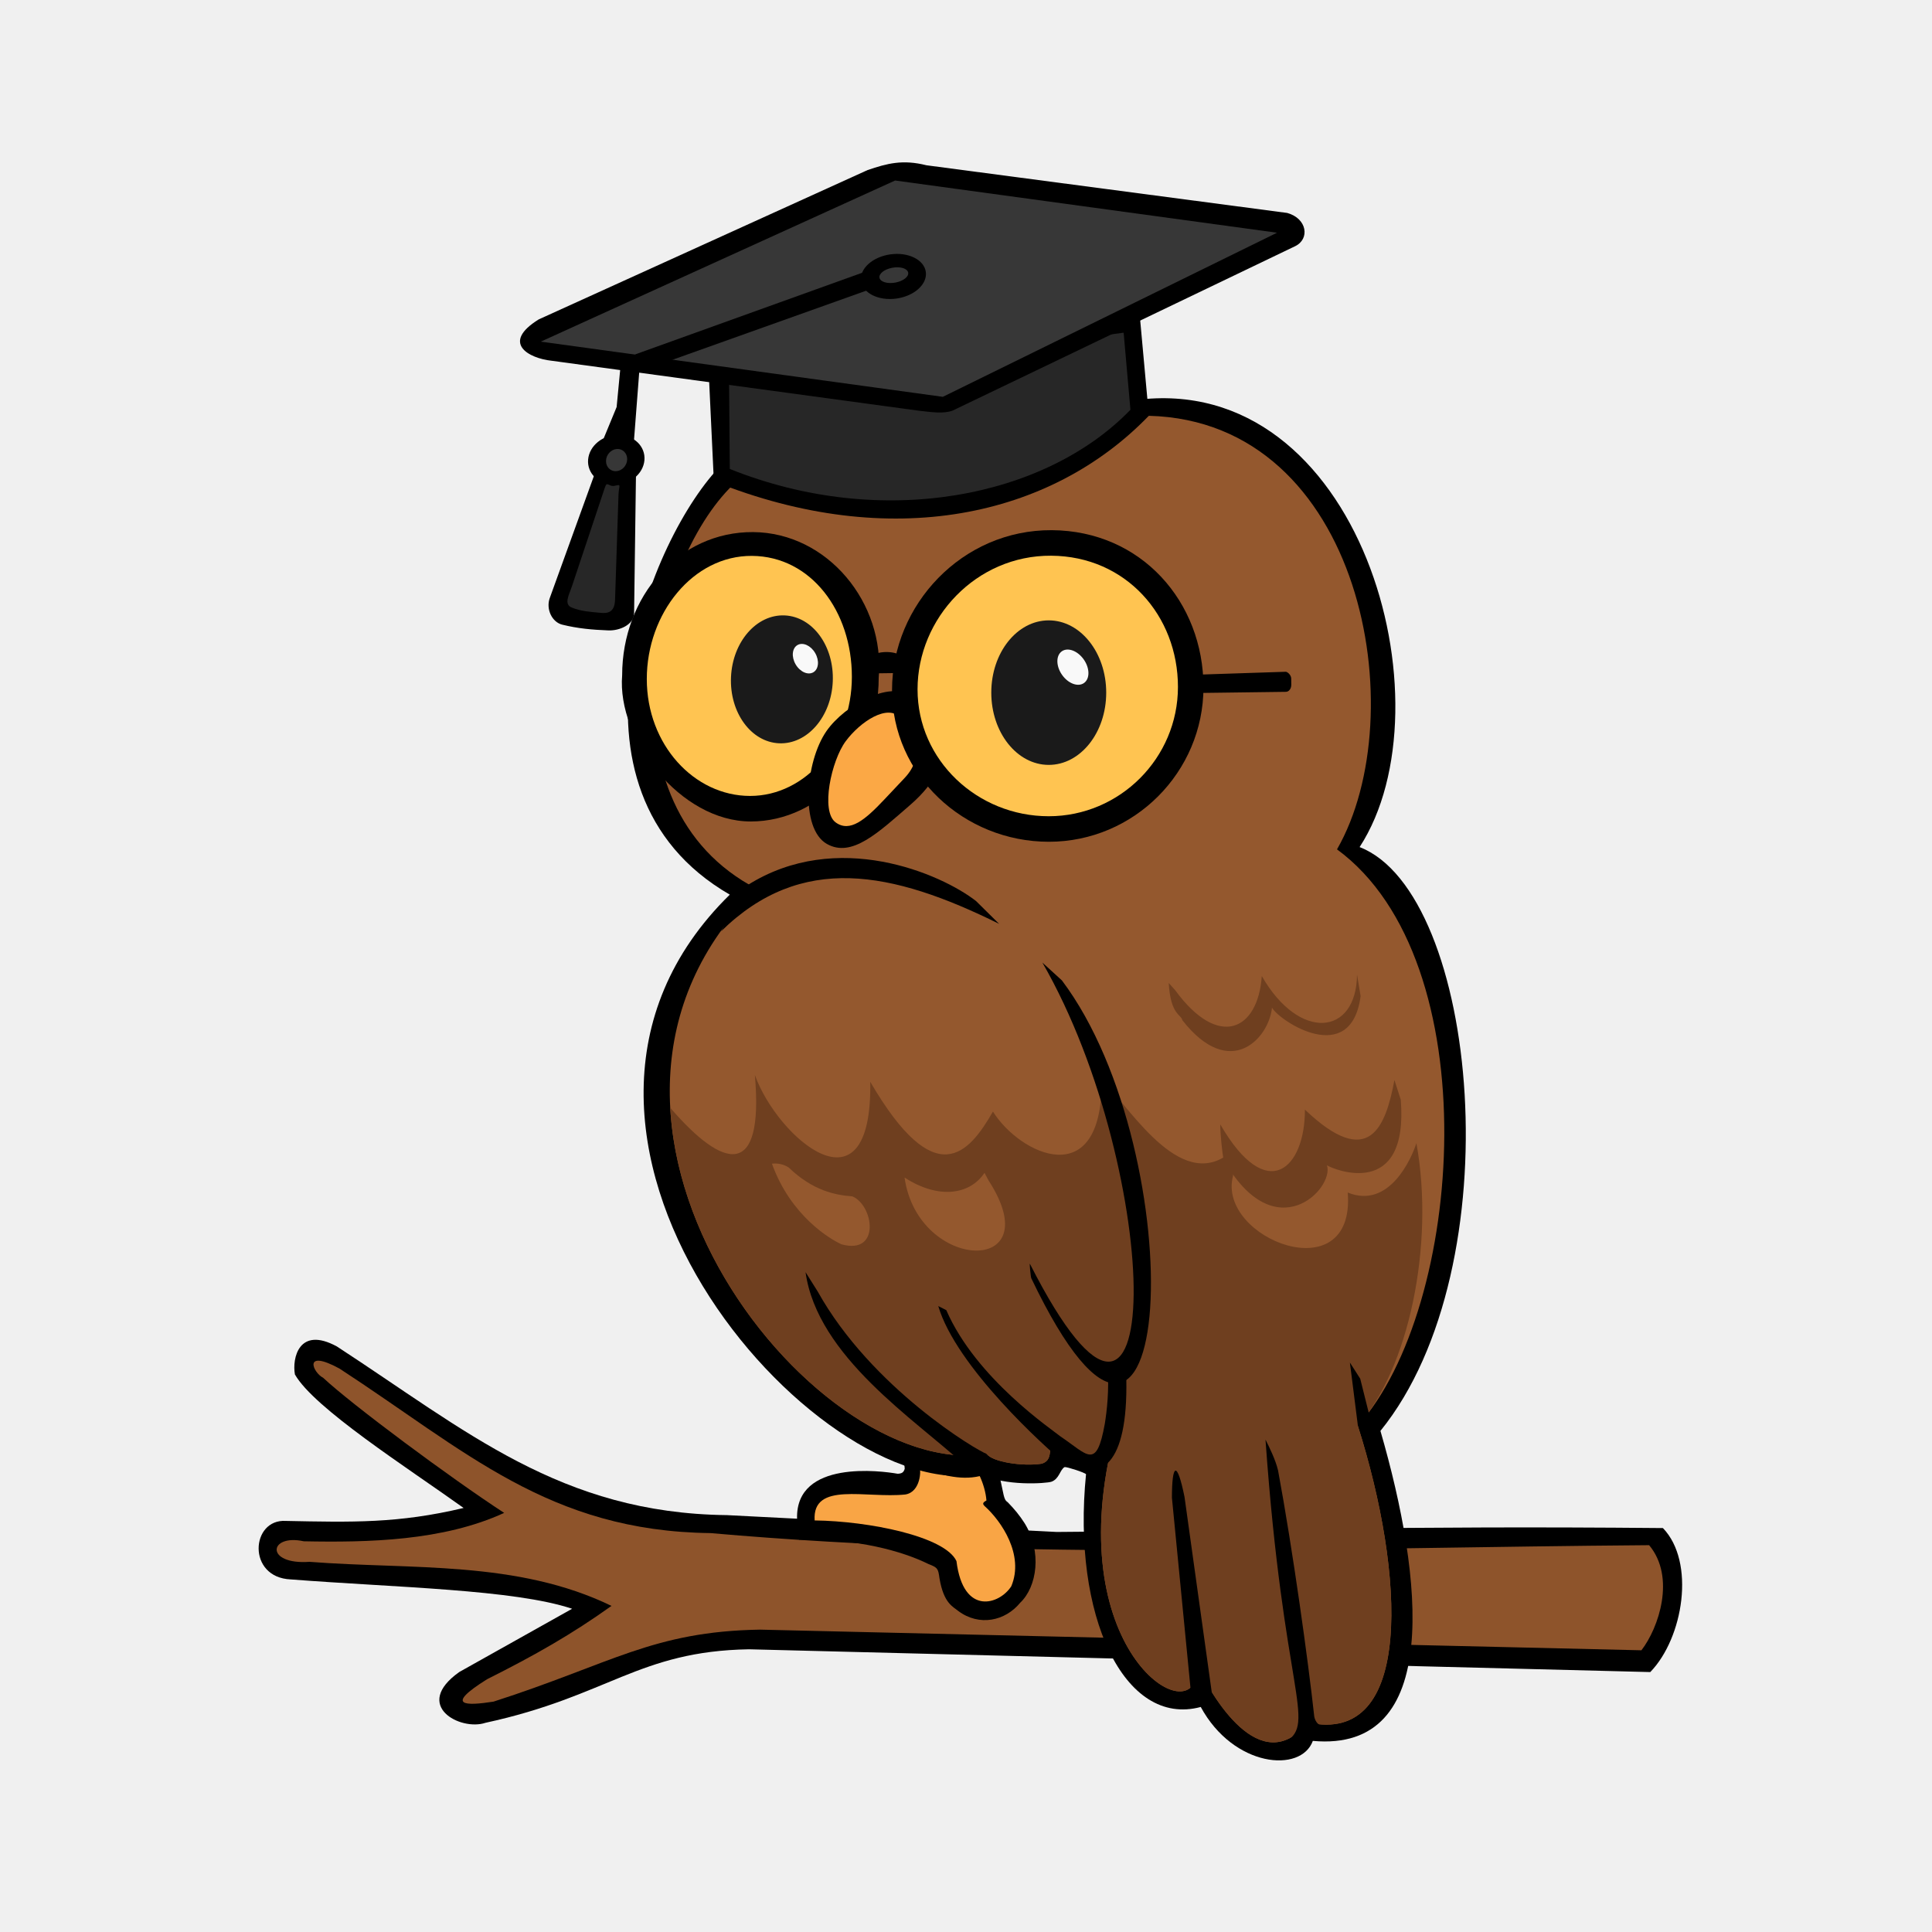
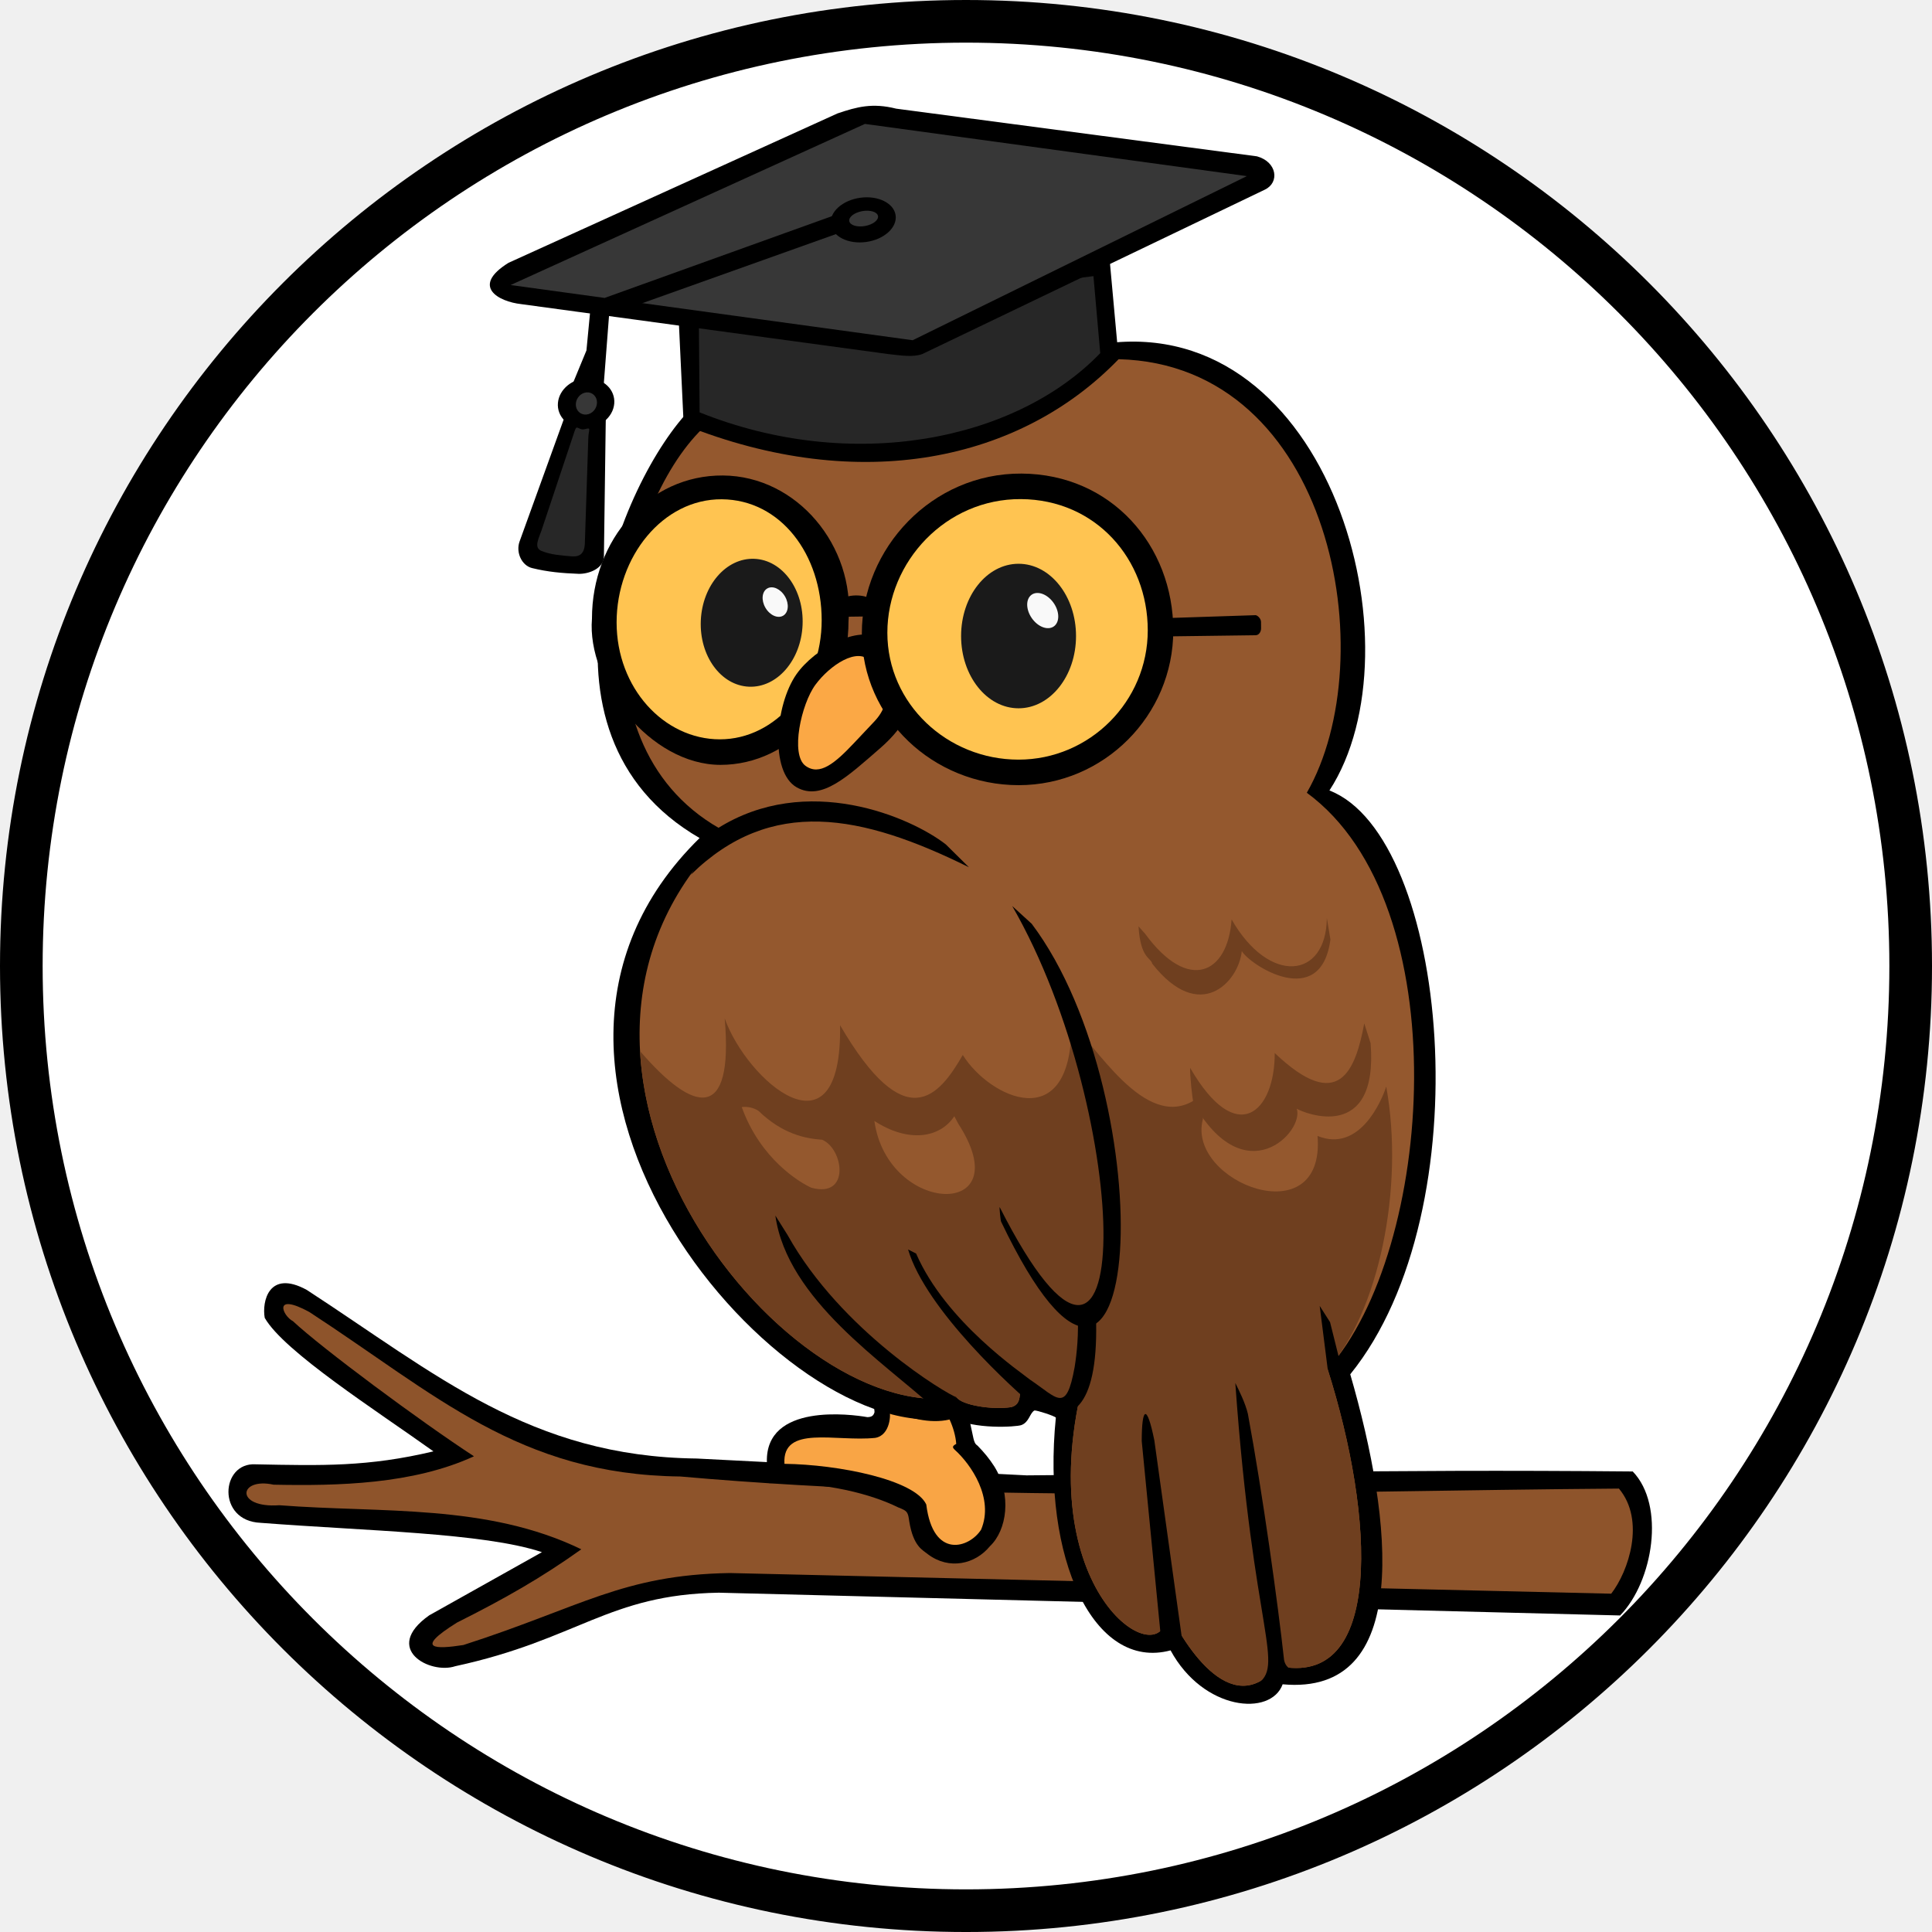
<svg xmlns="http://www.w3.org/2000/svg" width="1024" height="1024" viewBox="0 0 270.933 270.933" version="1.1" id="svg1" xml:space="preserve">
  <defs id="defs1" />
+   <g id="layer1">
+     <circle style="display:inline;fill:#ffffff;stroke:#000000;stroke-width:5.98;stroke-dasharray:none;stroke-opacity:1;fill-opacity:1" id="path1" cx="135.467" cy="135.467" r="132.477" />
+   </g>
  <g id="layer5" style="display:inline">
-     <path style="display:inline;opacity:1;fill:#000000;fill-opacity:1;stroke:none;stroke-width:5.821" d="m 233.2,214.289 c 4.583,4.758 2.875,15.397 -1.774,20.192 l -126.397,-3.194 c -15.475,0.261 -19.737,6.575 -36.949,10.309 -3.521,1.187 -10.306,-2.417 -3.668,-7.126 l 15.82,-8.867 c -8.168,-2.722 -24.706,-2.971 -39.455,-4.114 -6.176,-0.26 -5.615,-8.522 -0.684,-8.203 9.272,0.184 15.755,0.367 24.922,-1.818 -7.991,-5.715 -20.984,-14.009 -23.658,-18.723 -0.407,-2.256 0.555,-6.827 5.887,-3.924 18.165,11.83 31.383,23.383 54.685,23.651 l 46.26,2.362 c 28.337,-0.182 48.113,-0.886 85.011,-0.547 z" id="path30" />
-     <path style="display:inline;opacity:1;fill:#8e542b;fill-opacity:1;stroke:none;stroke-width:5.66" d="m 231.264,216.687 c 3.757,4.487 1.343,11.615 -1.081,14.74 l -123.614,-2.896 c -15.048,0.253 -20.83,4.786 -37.357,10.095 -3.844,0.595 -7.001,0.664 -0.896,-3.146 6.697,-3.356 11.856,-6.293 17.435,-10.278 -13.255,-6.422 -28.002,-5.068 -42.343,-6.179 -6.285,0.446 -5.739,-3.96 -0.805,-2.881 9.016,0.178 19.531,-0.041 28.096,-3.983 -7.561,-4.928 -21.389,-15.205 -25.388,-18.951 -1.444,-0.726 -2.884,-4.108 2.3,-1.285 17.664,11.504 29.362,22.807 52.02,23.069 43.894,3.867 87.655,2.027 131.632,1.696 z" id="path31" />
+     <path style="display:inline;opacity:1;fill:#000000;fill-opacity:1;stroke:none;stroke-width:5.821" d="m 228.967,206.352 c 4.583,4.758 2.875,15.397 -1.774,20.192 l -126.397,-3.194 c -15.475,0.261 -19.737,6.575 -36.949,10.309 -3.521,1.187 -10.306,-2.417 -3.668,-7.126 l 15.82,-8.867 c -8.168,-2.722 -24.706,-2.971 -39.455,-4.114 -6.176,-0.26 -5.615,-8.522 -0.684,-8.203 9.272,0.184 15.755,0.367 24.922,-1.818 -7.991,-5.715 -20.984,-14.009 -23.658,-18.723 -0.407,-2.256 0.555,-6.827 5.887,-3.924 18.165,11.83 31.383,23.383 54.685,23.651 l 46.26,2.362 c 28.337,-0.182 48.113,-0.886 85.011,-0.547 z" id="path30" />
+     <path style="display:inline;opacity:1;fill:#8e542b;fill-opacity:1;stroke:none;stroke-width:5.66" d="m 227.03,208.75 c 3.757,4.487 1.343,11.615 -1.081,14.74 l -123.614,-2.896 c -15.048,0.253 -20.83,4.786 -37.357,10.095 -3.844,0.595 -7.001,0.664 -0.896,-3.146 6.697,-3.356 11.856,-6.293 17.435,-10.278 -13.255,-6.422 -28.002,-5.068 -42.343,-6.179 -6.285,0.446 -5.739,-3.96 -0.805,-2.881 9.016,0.178 19.531,-0.041 28.096,-3.983 -7.561,-4.928 -21.389,-15.205 -25.388,-18.951 -1.444,-0.726 -2.884,-4.108 2.3,-1.285 17.664,11.504 29.362,22.807 52.02,23.069 43.894,3.867 87.655,2.027 131.632,1.696 z" id="path31" />
  </g>
  <g id="layer4" style="display:inline">
-     <path style="display:inline;opacity:1;fill:#000000;fill-opacity:1;stroke:none;stroke-width:5.821" d="m 137.532,206.215 -10.991,-1.493 c 0.229,0.368 0.316,0.806 0.332,1.244 -0.143,0.518 -0.404,0.683 -0.995,0.705 -2.253,-0.401 -14.295,-2.005 -14.102,6.263 l 0.29,2.986 c 8.115,-0.194 14.497,1.612 18.133,3.409 1.315,0.506 1.366,0.659 1.55,1.999 0.588,3.534 1.908,3.979 2.622,4.579 2.956,2.216 6.603,1.411 8.693,-1.145 2.377,-2.247 3.082,-7.179 0.623,-11.153 -0.719,-1.123 -1.415,-1.964 -2.371,-2.945 -0.347,-0.232 -0.435,-0.487 -0.569,-1.002 l -0.551,-2.566 z" id="path26" />
-     <path style="display:inline;opacity:1;fill:#f9a545;fill-opacity:1;stroke:none;stroke-width:4.346" d="m 128.938,205.761 c 0.247,0.311 0.203,3.46 -1.976,3.817 -5.493,0.58 -13.071,-1.88 -12.722,3.639 7.566,0.092 18.281,2.225 19.889,5.704 0.962,7.773 6.073,6.07 7.69,3.524 1.843,-4.391 -1.391,-9.133 -3.717,-11.217 -0.306,-0.308 -0.366,-0.488 0.229,-0.805 -0.076,-1.078 -0.435,-2.344 -0.936,-3.422 -2.836,0.667 -5.788,-0.272 -8.457,-1.241 z" id="path27" />
+     <path style="display:inline;opacity:1;fill:#000000;fill-opacity:1;stroke:none;stroke-width:5.821" d="m 133.298,198.277 -10.991,-1.493 c 0.229,0.368 0.316,0.806 0.332,1.244 -0.143,0.518 -0.404,0.683 -0.995,0.705 -2.253,-0.401 -14.295,-2.005 -14.102,6.263 l 0.29,2.986 c 8.115,-0.194 14.497,1.612 18.133,3.409 1.315,0.506 1.366,0.659 1.55,1.999 0.588,3.534 1.908,3.979 2.622,4.579 2.956,2.216 6.603,1.411 8.693,-1.145 2.377,-2.247 3.082,-7.179 0.623,-11.153 -0.719,-1.123 -1.415,-1.964 -2.371,-2.945 -0.347,-0.232 -0.435,-0.487 -0.569,-1.002 l -0.551,-2.566 z" id="path26" />
+     <path style="display:inline;opacity:1;fill:#f9a545;fill-opacity:1;stroke:none;stroke-width:4.346" d="m 124.705,197.823 c 0.247,0.311 0.203,3.46 -1.976,3.817 -5.493,0.58 -13.071,-1.88 -12.722,3.639 7.566,0.092 18.281,2.225 19.889,5.704 0.962,7.773 6.073,6.07 7.69,3.524 1.843,-4.391 -1.391,-9.133 -3.717,-11.217 -0.306,-0.308 -0.366,-0.488 0.229,-0.805 -0.076,-1.078 -0.435,-2.344 -0.936,-3.422 -2.836,0.667 -5.788,-0.272 -8.457,-1.241 z" id="path27" />
  </g>
  <g id="layer6" style="display:inline">
-     <path style="display:inline;opacity:1;fill:#000000;fill-opacity:1;stroke:none;stroke-width:5.821" d="m 159.194,56.107 c 31.601,-4.194 44.455,42.711 31.471,62.683 16.667,6.452 21.635,58.777 2.92,81.871 6.006,20.707 8.657,45.13 -9.48,43.472 -1.65,4.551 -11.115,3.717 -15.718,-4.757 -10.775,2.898 -18.077,-12.874 -16.088,-32.64 -0.169,-0.231 -2.617,-1.028 -2.996,-1.004 -0.663,0.347 -0.74,1.665 -1.863,2.058 -0.682,0.239 -6.625,0.67 -9.834,-1.087 -23.136,4.714 -69.257,-47.919 -35.265,-81.243 -25.478,-14.729 -11.12,-50.296 -1.114,-60.319 19.677,-3.598 38.453,-4.593 57.967,-9.033 z" id="path33" />
-     <path style="display:inline;opacity:1;fill:#94582e;fill-opacity:1;stroke:none;stroke-width:5.626" d="m 161.114,58.31 c 29.97,0.768 37.21,41.945 26.381,60.799 21.306,15.619 17.838,64.24 2.92,80.832 6.612,20.821 7.871,44.891 -7.009,41.612 -6.649,8.153 -13.562,-3.748 -15.637,-8.27 1.187,10.234 -17.873,0.222 -12.367,-28.199 -4.159,-1.334 -7.48,-3.488 -7.846,-3.466 -0.504,1.739 0.075,3.18 -1.489,3.646 -2.703,0.413 -6.93,-0.268 -7.673,-1.363 -24.765,3.953 -64.809,-47.346 -32.236,-79.239 -22.582,-11.672 -14.83,-45.599 -3.392,-56.645 19.017,-3.477 39.487,-5.417 58.348,-9.708 z" id="path34" />
-     <path style="display:inline;opacity:1;fill:#6f3f1f;fill-opacity:1;stroke:none;stroke-width:5.626" d="m 172.904,164.938 c -2.263,8.79 17.213,16.32 16.095,2.298 5.84,2.381 8.963,-4.841 9.63,-6.922 2.601,14.311 -1.137,31.756 -8.215,39.627 6.612,20.821 7.871,44.891 -7.009,41.612 -6.649,8.153 -13.562,-3.748 -15.637,-8.27 1.187,10.234 -17.873,0.222 -12.367,-28.199 -4.159,-1.334 -7.48,-3.488 -7.846,-3.466 -0.504,1.739 0.075,3.18 -1.489,3.646 -2.703,0.413 -6.93,-0.268 -7.673,-1.363 -17.616,2.812 -42.962,-22.332 -44.405,-48.563 7.521,8.732 13.146,10.06 11.872,-4.584 3.121,8.748 16.486,20.423 16.18,0.955 9.187,15.739 13.86,9.985 17.207,4.171 3.781,6.058 15.311,11.496 15.24,-4.272 3.159,2.361 10.221,15.067 17.266,10.595 1.627,2.334 1.292,0.879 1.15,2.734 z" id="path42" />
-     <path style="display:inline;opacity:1;fill:#94582e;fill-opacity:1;stroke:none;stroke-width:5.821" d="m 108.253,163.187 c 0.78,-0.088 1.594,0.055 2.341,0.528 3.396,3.275 6.562,3.88 8.936,4.056 2.99,1.253 4.001,8.243 -1.517,6.727 -1.572,-0.703 -7.133,-3.979 -9.76,-11.31 z" id="path46" />
-     <path style="display:inline;fill:#94582e;fill-opacity:1;stroke:none;stroke-width:5.821" d="m 126.85,165.132 c 4.792,3.111 9.189,2.396 11.211,-0.659 l 0.561,1.055 c 8.738,13.486 -9.892,12.893 -11.772,-0.396 z" id="path45" />
-     <path style="display:inline;opacity:1;fill:#6f3f1f;fill-opacity:1;stroke:none;stroke-width:5.821" d="m 171.13,157.685 c 6.578,11.372 11.896,6.131 11.863,-2.076 9.029,8.601 11.336,2.373 12.555,-4.152 l 0.89,2.768 c 1.12,14.104 -9.364,9.807 -10.355,9.19 1.089,3.225 -7.275,11.975 -14.501,-0.803 -0.164,-0.843 -0.487,-3.761 -0.453,-4.927 z" id="path44" />
-     <path style="display:inline;opacity:1;fill:#6f3f1f;fill-opacity:1;stroke:none;stroke-width:5.821" d="m 164.806,138.866 c 6.081,8.33 11.619,5.633 12.14,-1.993 5.268,9.209 13.272,8.374 13.357,-0.198 l 0.503,3.017 c -1.341,10.095 -11.383,3.502 -12.429,1.613 -0.432,4.331 -5.892,10.288 -12.565,1.769 -0.164,-0.843 -1.648,-0.691 -1.919,-5.231 z" id="path43" />
-     <path style="display:inline;opacity:1;fill:#000000;fill-opacity:1;stroke:none;stroke-width:5.821" d="m 190.427,199.976 -1.125,-8.901 1.449,2.268 1.353,5.413 z" id="path35" />
-     <path style="display:inline;opacity:1;fill:#000000;fill-opacity:1;stroke:none;stroke-width:5.821" d="m 186.174,243.443 0.053,-1.122 c -0.588,-0.16 -1.656,-0.267 -1.923,-1.603 -0.837,-7.711 -3.009,-23.381 -5.075,-34.51 -0.356,-1.514 -1.246,-3.294 -1.763,-4.327 2.511,35.482 7.149,39.64 2.885,42.363 z" id="path36" />
-     <path style="display:inline;fill:#000000;fill-opacity:1;stroke:none;stroke-width:5.821" d="m 166.111,209.926 c -1.054,-5.201 -1.762,-4.669 -1.767,0.104 l 2.703,27.702 2.883,-0.416 z" id="path38" />
-     <path style="display:inline;opacity:1;fill:#000000;fill-opacity:1;stroke:none;stroke-width:5.821" d="m 146.179,134.99 c 16.984,29.47 17.732,80.603 -1.762,42.218 -0.049,0.095 0.128,1.88 0.201,2.041 20.231,42.281 22.795,-17.195 4.298,-41.763 z" id="path37" />
-     <path style="display:inline;opacity:1;fill:#000000;fill-opacity:1;stroke:none;stroke-width:5.821" d="m 132.705,183.729 c 4.175,9.624 14.945,16.822 15.967,17.679 3.895,2.618 5.075,4.815 6.263,-1.76 0.287,-1.82 0.617,-4.58 0.395,-8.025 0.435,0.447 1.412,1.293 2.621,1.8 0.216,12.1 -3.599,14.433 -8.438,11.943 -3.021,-2.457 -15.435,-13.725 -17.937,-22.21 z" id="path39" />
-     <path style="display:inline;opacity:1;fill:#000000;fill-opacity:1;stroke:none;stroke-width:5.821" d="m 135.157,205.348 c -6.792,-6.249 -20.545,-15.119 -22.19,-26.945 l 1.702,2.709 c 7.543,13.536 22.363,22.336 23.728,22.79 z" id="path40" />
-     <path style="fill:#000000;fill-opacity:1;stroke:none;stroke-width:5.821" d="m 101.125,130.597 3.697,-6.462 c 12.552,-7.945 27.151,-1.603 32.057,2.226 l 3.231,3.195 c -15.041,-7.443 -27.749,-9.968 -38.985,1.041 z" id="path41" />
+     <path style="display:inline;opacity:1;fill:#000000;fill-opacity:1;stroke:none;stroke-width:5.821" d="m 154.961,48.17 c 31.601,-4.194 44.455,42.711 31.471,62.683 16.667,6.452 21.635,58.777 2.92,81.871 6.006,20.707 8.657,45.13 -9.48,43.472 -1.65,4.551 -11.115,3.717 -15.718,-4.757 -10.775,2.898 -18.077,-12.874 -16.088,-32.64 -0.169,-0.231 -2.617,-1.028 -2.996,-1.004 -0.663,0.347 -0.74,1.665 -1.863,2.058 -0.682,0.239 -6.625,0.67 -9.834,-1.087 -23.136,4.714 -69.257,-47.919 -35.265,-81.243 C 72.629,102.793 86.988,67.226 96.994,57.203 116.67,53.605 135.446,52.61 154.961,48.17 Z" id="path33" />
+     <path style="display:inline;opacity:1;fill:#94582e;fill-opacity:1;stroke:none;stroke-width:5.626" d="m 156.88,50.372 c 29.97,0.768 37.21,41.945 26.381,60.799 21.306,15.619 17.838,64.24 2.92,80.832 6.612,20.821 7.871,44.891 -7.009,41.612 -6.649,8.153 -13.562,-3.748 -15.637,-8.27 1.187,10.234 -17.873,0.222 -12.367,-28.199 -4.159,-1.334 -7.48,-3.488 -7.846,-3.466 -0.504,1.739 0.075,3.18 -1.489,3.646 -2.703,0.413 -6.93,-0.268 -7.673,-1.363 C 109.396,199.918 69.352,148.618 101.924,116.725 79.342,105.053 87.094,71.126 98.532,60.08 117.55,56.603 138.019,54.663 156.88,50.372 Z" id="path34" />
+     <path style="display:inline;opacity:1;fill:#6f3f1f;fill-opacity:1;stroke:none;stroke-width:5.626" d="m 168.671,157.001 c -2.263,8.79 17.213,16.32 16.095,2.298 5.84,2.381 8.963,-4.841 9.63,-6.922 2.601,14.311 -1.137,31.756 -8.215,39.627 6.612,20.821 7.871,44.891 -7.009,41.612 -6.649,8.153 -13.562,-3.748 -15.637,-8.27 1.187,10.234 -17.873,0.222 -12.367,-28.199 -4.159,-1.334 -7.48,-3.488 -7.846,-3.466 -0.504,1.739 0.075,3.18 -1.489,3.646 -2.703,0.413 -6.93,-0.268 -7.673,-1.363 -17.616,2.812 -42.962,-22.332 -44.405,-48.563 7.521,8.732 13.146,10.06 11.872,-4.584 3.121,8.748 16.486,20.423 16.18,0.955 9.187,15.739 13.86,9.985 17.207,4.171 3.781,6.058 15.311,11.496 15.24,-4.272 3.159,2.361 10.221,15.067 17.266,10.595 1.627,2.334 1.292,0.879 1.15,2.734 z" id="path42" />
+     <path style="display:inline;opacity:1;fill:#94582e;fill-opacity:1;stroke:none;stroke-width:5.821" d="m 104.019,155.249 c 0.78,-0.088 1.594,0.055 2.341,0.528 3.396,3.275 6.562,3.88 8.936,4.056 2.99,1.253 4.001,8.243 -1.517,6.727 -1.572,-0.703 -7.133,-3.979 -9.76,-11.31 z" id="path46" />
+     <path style="display:inline;fill:#94582e;fill-opacity:1;stroke:none;stroke-width:5.821" d="m 122.616,157.195 c 4.792,3.111 9.189,2.396 11.211,-0.659 l 0.561,1.055 c 8.738,13.486 -9.892,12.893 -11.772,-0.396 z" id="path45" />
+     <path style="display:inline;opacity:1;fill:#6f3f1f;fill-opacity:1;stroke:none;stroke-width:5.821" d="m 166.897,149.747 c 6.578,11.372 11.896,6.131 11.863,-2.076 9.029,8.601 11.336,2.373 12.555,-4.152 l 0.89,2.768 c 1.12,14.104 -9.364,9.807 -10.355,9.19 1.089,3.225 -7.275,11.975 -14.501,-0.803 -0.164,-0.843 -0.487,-3.761 -0.453,-4.927 z" id="path44" />
+     <path style="display:inline;opacity:1;fill:#6f3f1f;fill-opacity:1;stroke:none;stroke-width:5.821" d="m 160.572,130.928 c 6.081,8.33 11.619,5.633 12.14,-1.993 5.268,9.209 13.272,8.374 13.357,-0.198 l 0.503,3.017 c -1.341,10.095 -11.383,3.502 -12.429,1.613 -0.432,4.331 -5.892,10.288 -12.565,1.769 -0.164,-0.843 -1.648,-0.691 -1.919,-5.231 z" id="path43" />
+     <path style="display:inline;opacity:1;fill:#000000;fill-opacity:1;stroke:none;stroke-width:5.821" d="m 186.194,192.039 -1.125,-8.901 1.449,2.268 1.353,5.413 z" id="path35" />
+     <path style="display:inline;opacity:1;fill:#000000;fill-opacity:1;stroke:none;stroke-width:5.821" d="m 181.941,235.505 0.053,-1.122 c -0.588,-0.16 -1.656,-0.267 -1.923,-1.603 -0.837,-7.711 -3.009,-23.381 -5.075,-34.51 -0.356,-1.514 -1.246,-3.294 -1.763,-4.327 2.511,35.482 7.149,39.64 2.885,42.363 z" id="path36" />
+     <path style="display:inline;fill:#000000;fill-opacity:1;stroke:none;stroke-width:5.821" d="m 161.878,201.988 c -1.054,-5.201 -1.762,-4.669 -1.767,0.104 l 2.703,27.702 2.883,-0.416 z" id="path38" />
+     <path style="display:inline;opacity:1;fill:#000000;fill-opacity:1;stroke:none;stroke-width:5.821" d="m 141.946,127.053 c 16.984,29.47 17.732,80.603 -1.762,42.218 -0.049,0.095 0.128,1.88 0.201,2.041 20.231,42.281 22.795,-17.195 4.298,-41.763 z" id="path37" />
+     <path style="display:inline;opacity:1;fill:#000000;fill-opacity:1;stroke:none;stroke-width:5.821" d="m 128.472,175.792 c 4.175,9.624 14.945,16.822 15.967,17.679 3.895,2.618 5.075,4.815 6.263,-1.76 0.287,-1.82 0.617,-4.58 0.395,-8.025 0.435,0.447 1.412,1.293 2.621,1.8 0.216,12.1 -3.599,14.433 -8.438,11.943 -3.021,-2.457 -15.435,-13.725 -17.937,-22.21 z" id="path39" />
+     <path style="display:inline;opacity:1;fill:#000000;fill-opacity:1;stroke:none;stroke-width:5.821" d="m 130.923,197.41 c -6.792,-6.249 -20.545,-15.119 -22.19,-26.945 l 1.702,2.709 c 7.543,13.536 22.363,22.336 23.728,22.79 z" id="path40" />
+     <path style="fill:#000000;fill-opacity:1;stroke:none;stroke-width:5.821" d="m 96.891,122.659 3.697,-6.462 c 12.552,-7.945 27.151,-1.603 32.057,2.226 l 3.231,3.195 c -15.041,-7.443 -27.749,-9.968 -38.985,1.041 z" id="path41" />
  </g>
  <g id="layer2" style="display:inline">
-     <path style="display:inline;fill:#000000;fill-opacity:1;stroke:none;stroke-width:5.284" d="m 121.842,94.438 c 0,0 3.045,-0.037 4.357,-0.058 0.736,-0.011 1.141,-1.504 0.632,-2.084 -0.922,-1.051 -3.505,-1.126 -4.708,-0.29 -0.755,0.525 -0.281,2.432 -0.281,2.432 z" id="path9" />
-     <path id="rect8" style="display:inline;fill:#000000;stroke:none;stroke-width:6.441" transform="matrix(0.9998697,-0.01614328,0.00910643,0.9999586,0,0)" d="m 167.402,97.307 c 0.211,-0.004 11.827,-0.198 12.038,-0.201 0.211,-0.004 0.763,0.431 0.763,0.966 v 0.881 c 0,0.535 -0.34,0.968 -0.763,0.966 l -11.754,-0.036 c -0.423,-0.001 -1.045,-0.395 -1.045,-0.931 v -0.881 c 0,-0.535 0.55,-0.762 0.761,-0.765 z" />
-     <path id="path2" style="display:inline;opacity:1;fill:#000000;fill-opacity:1;stroke:none;stroke-width:6.105" d="m 123.224,95.059 c 0,11.081 -8.072,20.139 -17.945,20.139 -9.874,0 -18.765,-11.552 -18.032,-20.494 0,-11.081 7.956,-20.161 18.368,-20.086 10.413,0.076 18.525,9.91 17.609,20.441 z" />
-     <path id="path3" style="display:inline;opacity:1;fill:#ffc451;fill-opacity:1;stroke-width:4.959" d="m 119.462,94.911 c 0,9.192 -6.42,16.707 -14.272,16.707 -7.853,0 -14.487,-7.201 -14.487,-16.393 0,-9.192 6.473,-17.333 14.754,-17.271 8.281,0.063 14.005,7.765 14.005,16.957 z" />
-     <ellipse style="display:inline;fill:#1a1a1a;fill-opacity:1;stroke:none;stroke-width:5.966" id="path7" cx="113.674" cy="90.426" rx="7.143" ry="8.975" transform="rotate(2.484611)" />
-     <ellipse style="display:inline;fill:#f9f9f9;fill-opacity:1;stroke:none;stroke-width:4.896" id="ellipse8" cx="136.639" cy="-51.066" rx="2.21" ry="1.584" transform="matrix(0.5035547,0.8639634,-0.8643396,0.5029086,0,0)" />
-     <path id="path10" style="display:inline;opacity:1;fill:#000000;stroke-width:5.59" transform="matrix(0.7492337,0.6623057,-0.5596037,0.8287603,0,0)" d="m 170.388,0.042 c -1.555,5.919 -2.639,11.107 -6.692,11.933 -4.348,0.885 -9.039,-6.648 -8.965,-11.933 0.061,-4.437 3.505,-11.799 7.829,-11.799 4.324,-10e-7 10.515,1.572 7.829,11.799 z" />
-     <path id="path11" style="display:inline;opacity:1;fill:#fba845;fill-opacity:1;stroke-width:3.586" d="m 124.008,112.123 c -2.699,2.862 -4.834,4.662 -6.825,3.203 -2.136,-1.565 -0.601,-8.658 1.407,-11.371 2.007,-2.713 5.894,-5.353 7.737,-3.264 1.843,2.089 3.5,5.26 0.53,8.41 z" />
-     <path id="path4" style="display:inline;opacity:1;fill:#000000;fill-opacity:1;stroke:none;stroke-width:6.962" d="m 168.768,96.359 c 0,11.931 -9.749,21.685 -21.674,21.685 -11.926,0 -22,-9.347 -22,-21.278 0,-11.931 9.83,-22.498 22.406,-22.417 12.576,0.081 21.268,10.079 21.268,22.01 z" />
-     <path id="path5" style="display:inline;opacity:1;fill:#ffc451;fill-opacity:1;stroke-width:5.821" d="m 165.189,96.333 c 0,9.976 -8.151,18.132 -18.123,18.132 -9.971,0 -18.395,-7.815 -18.395,-17.792 0,-9.976 8.219,-18.812 18.735,-18.744 10.515,0.068 17.783,8.427 17.783,18.404 z" />
-     <ellipse style="display:inline;fill:#1a1a1a;fill-opacity:1;stroke:none;stroke-width:6.118" id="path6" cx="147.071" cy="97.131" rx="8.059" ry="10.134" />
-     <ellipse style="display:inline;fill:#f9f9f9;fill-opacity:1;stroke:none;stroke-width:5.897" id="path8" cx="171.782" cy="-58.688" rx="2.705" ry="1.876" transform="matrix(0.6271695,0.7788828,-0.7279535,0.6856265,0,0)" />
+     <path style="display:inline;fill:#000000;fill-opacity:1;stroke:none;stroke-width:5.284" d="m 117.609,86.501 c 0,0 3.045,-0.037 4.357,-0.058 0.736,-0.011 1.141,-1.504 0.632,-2.084 -0.922,-1.051 -3.505,-1.126 -4.708,-0.29 -0.755,0.525 -0.281,2.432 -0.281,2.432 z" id="path9" />
+     <path id="rect8" style="display:inline;fill:#000000;stroke:none;stroke-width:6.441" d="m 164.033,86.663 c 0.211,-0.007 11.823,-0.389 12.034,-0.395 0.211,-0.007 0.767,0.419 0.771,0.954 l 0.008,0.881 c 0.005,0.535 -0.331,0.973 -0.754,0.979 l -11.753,0.154 c -0.423,0.005 -1.048,-0.378 -1.053,-0.914 l -0.008,-0.881 c -0.005,-0.535 0.543,-0.771 0.754,-0.777 z" />
+     <path id="path2" style="display:inline;opacity:1;fill:#000000;fill-opacity:1;stroke:none;stroke-width:6.105" d="m 118.99,87.121 c 0,11.081 -8.072,20.139 -17.945,20.139 -9.874,0 -18.765,-11.552 -18.032,-20.494 0,-11.081 7.956,-20.161 18.368,-20.086 10.413,0.076 18.525,9.91 17.609,20.441 z" />
+     <path id="path3" style="display:inline;opacity:1;fill:#ffc451;fill-opacity:1;stroke-width:4.959" d="m 115.228,86.973 c 0,9.192 -6.42,16.707 -14.272,16.707 -7.853,0 -14.487,-7.201 -14.487,-16.393 0,-9.192 6.473,-17.333 14.754,-17.271 8.281,0.063 14.005,7.765 14.005,16.957 z" />
+     <ellipse style="display:inline;fill:#1a1a1a;fill-opacity:1;stroke:none;stroke-width:5.966" id="path7" cx="109.1" cy="82.68" rx="7.143" ry="8.975" transform="rotate(2.484611)" />
+     <ellipse style="display:inline;fill:#f9f9f9;fill-opacity:1;stroke:none;stroke-width:4.896" id="ellipse8" cx="127.649" cy="-51.405" rx="2.21" ry="1.584" transform="matrix(0.5035547,0.8639634,-0.8643396,0.5029086,0,0)" />
+     <path id="path10" style="display:inline;opacity:1;fill:#000000;stroke-width:5.567" d="m 123.404,104.947 c -4.477,3.876 -8.193,7.457 -11.692,5.457 -3.753,-2.146 -3.052,-11.496 -0.04,-15.827 2.529,-3.636 9.229,-7.457 12.469,-4.594 3.239,2.864 6.999,8.267 -0.737,14.964 z" />
+     <path id="path11" style="display:inline;opacity:1;fill:#fba845;fill-opacity:1;stroke-width:3.586" d="m 119.775,104.185 c -2.699,2.862 -4.834,4.662 -6.825,3.203 -2.136,-1.565 -0.601,-8.658 1.407,-11.371 2.007,-2.713 5.894,-5.353 7.737,-3.264 1.843,2.089 3.5,5.26 0.53,8.41 z" />
+     <path id="path4" style="display:inline;opacity:1;fill:#000000;fill-opacity:1;stroke:none;stroke-width:6.962" d="m 164.534,88.422 c 0,11.931 -9.749,21.685 -21.674,21.685 -11.926,0 -22,-9.347 -22,-21.278 0,-11.931 9.83,-22.498 22.406,-22.417 12.576,0.081 21.268,10.079 21.268,22.01 z" />
+     <path id="path5" style="display:inline;opacity:1;fill:#ffc451;fill-opacity:1;stroke-width:5.821" d="m 160.956,88.395 c 0,9.976 -8.151,18.132 -18.123,18.132 -9.971,0 -18.395,-7.815 -18.395,-17.792 0,-9.976 8.219,-18.812 18.735,-18.744 10.515,0.068 17.783,8.427 17.783,18.404 z" />
+     <ellipse style="display:inline;fill:#1a1a1a;fill-opacity:1;stroke:none;stroke-width:6.118" id="path6" cx="142.837" cy="89.194" rx="8.059" ry="10.134" />
+     <ellipse style="display:inline;fill:#f9f9f9;fill-opacity:1;stroke:none;stroke-width:5.897" id="path8" cx="163.076" cy="-60.374" rx="2.705" ry="1.876" transform="matrix(0.6271695,0.7788828,-0.7279535,0.6856265,0,0)" />
  </g>
  <g id="layer3" style="display:inline">
-     <path style="display:inline;opacity:1;fill:#000000;fill-opacity:1;stroke:none;stroke-width:5.821" d="m 159.823,44.129 1.291,14.167 C 147.38,72.537 124.897,77.437 100.109,67.498 L 99.395,52.365 Z" id="path19" />
-     <path style="display:inline;opacity:1;fill:#272727;fill-opacity:1;stroke:none;stroke-width:5.026" d="m 157.573,46.658 0.953,10.804 C 146.666,69.76 123.747,74.347 102.342,65.764 l -0.096,-11.837 z" id="path20" />
-     <path style="display:inline;fill:#000000;fill-opacity:1;stroke:none;stroke-width:5.821" d="m 129.919,23.176 c -3.338,-0.839 -5.497,-0.262 -8.245,0.669 L 75.545,44.792 c -5.327,3.307 -1.397,5.447 1.783,5.794 l 51.439,6.999 c 1.865,0.209 3.52,0.471 4.809,0 l 48.044,-23.058 c 2.086,-1.001 1.702,-3.887 -1.114,-4.666 z" id="path17" />
-     <path id="path25" style="display:inline;opacity:1;fill:#000000;stroke-width:5.472" transform="matrix(0.9839107,0.178661,-0.1702224,0.9854057,0,0)" d="m 97.908,49.68 c 1.467,-0.203 1.198,-0.822 1.456,0.8 l 2.902,18.251 c 0.258,1.622 -1.658,2.802 -3.125,3.009 -2.282,0.323 -4.253,0.505 -6.531,0.366 -1.476,-0.09 -2.648,-1.738 -2.36,-3.36 l 3.169,-17.843 c 0.288,-1.622 0.557,-0.679 2.024,-0.882 z" />
-     <path id="rect25" style="display:inline;opacity:1;fill:#272727;fill-opacity:1;stroke-width:3.712" d="m 86.304,68.105 c 0.881,-0.238 0.473,0.032 0.432,1.266 l -0.485,14.742 c -0.061,1.856 -1.128,1.913 -2.03,1.828 -1.404,-0.133 -2.728,-0.205 -4.042,-0.74 -1.155,-0.471 -0.375,-1.778 0.01,-2.933 l 4.626,-13.876 c 0.365,-1.094 0.483,-0.015 1.49,-0.287 z" />
-     <ellipse style="display:inline;opacity:1;fill:#000000;fill-opacity:1;stroke:none;stroke-width:4.978" id="ellipse23" cx="91.877" cy="63.572" rx="3.949" ry="3.515" transform="matrix(0.9999214,0.01253846,-0.08568144,0.9963226,0,0)" />
-     <ellipse style="display:inline;opacity:1;fill:#373737;fill-opacity:1;stroke:none;stroke-width:6.27" id="ellipse24" cx="87.877" cy="71.214" rx="1.489" ry="1.555" transform="matrix(0.9971022,-0.07607384,-0.01621037,0.9998686,0,0)" />
-     <path style="display:inline;fill:#373737;fill-opacity:1;stroke:none;stroke-width:5.821" d="M 75.838,47.909 125.525,25.314 179.082,32.636 132.219,55.649 Z" id="path18" />
-     <path style="display:inline;fill:#000000;fill-opacity:1;stroke:none;stroke-width:5.821" d="m 121.89,40.615 -32.243,11.499 -0.782,10.165 -4.462,-0.184 2.07,-5.014 0.506,-5.29 2.162,-2.116 31.967,-11.499 z" id="path22" />
-     <ellipse style="display:inline;opacity:1;fill:#000000;fill-opacity:1;stroke:none;stroke-width:5.06" id="path21" cx="118.939" cy="55.649" rx="4.586" ry="3.128" transform="matrix(0.9904772,-0.1376767,0.1344705,0.9909176,0,0)" />
-     <ellipse style="display:inline;fill:#373737;fill-opacity:1;stroke:none;stroke-width:6.07" id="path23" cx="114.362" cy="61.064" rx="2.045" ry="1.061" transform="matrix(0.9828511,-0.1844012,0.2119878,0.9772723,0,0)" />
+     <path style="display:inline;opacity:1;fill:#000000;fill-opacity:1;stroke:none;stroke-width:5.821" d="m 155.589,36.192 1.291,14.167 C 143.147,64.6 120.664,69.5 95.875,59.56 L 95.161,44.427 Z" id="path19" />
+     <path style="display:inline;opacity:1;fill:#272727;fill-opacity:1;stroke:none;stroke-width:5.026" d="m 153.339,38.721 0.953,10.804 c -11.859,12.298 -34.778,16.885 -56.183,8.302 l -0.096,-11.837 z" id="path20" />
+     <path style="display:inline;fill:#000000;fill-opacity:1;stroke:none;stroke-width:5.821" d="m 125.686,15.239 c -3.338,-0.839 -5.497,-0.262 -8.245,0.669 L 71.312,36.855 c -5.327,3.307 -1.397,5.447 1.783,5.794 l 51.439,6.999 c 1.865,0.209 3.52,0.471 4.809,0 L 177.386,26.59 c 2.086,-1.001 1.702,-3.887 -1.114,-4.666 z" id="path17" />
+     <path id="path25" style="display:inline;opacity:1;fill:#000000;stroke-width:5.472" d="m 83.643,58.51 c 1.478,0.062 1.318,-0.596 1.296,1.049 l -0.251,18.503 c -0.022,1.644 -2.108,2.465 -3.586,2.407 -2.3,-0.09 -4.271,-0.262 -6.488,-0.806 -1.437,-0.352 -2.31,-2.186 -1.75,-3.733 L 79.018,58.913 c 0.559,-1.546 0.664,-0.57 2.141,-0.508 z" />
+     <path id="rect25" style="display:inline;opacity:1;fill:#272727;fill-opacity:1;stroke-width:3.712" d="m 82.07,60.168 c 0.881,-0.238 0.473,0.032 0.432,1.266 l -0.485,14.742 c -0.061,1.856 -1.128,1.913 -2.03,1.828 -1.404,-0.133 -2.728,-0.205 -4.042,-0.74 -1.155,-0.471 -0.375,-1.778 0.01,-2.933 l 4.626,-13.876 c 0.365,-1.094 0.483,-0.015 1.49,-0.287 z" />
+     <ellipse style="display:inline;opacity:1;fill:#000000;fill-opacity:1;stroke:none;stroke-width:4.978" id="ellipse23" cx="86.966" cy="55.667" rx="3.949" ry="3.515" transform="matrix(0.9999214,0.01253846,-0.08568144,0.9963226,0,0)" />
+     <ellipse style="display:inline;opacity:1;fill:#373737;fill-opacity:1;stroke:none;stroke-width:6.27" id="ellipse24" cx="83.497" cy="62.942" rx="1.489" ry="1.555" transform="matrix(0.9971022,-0.07607384,-0.01621037,0.9998686,0,0)" />
+     <path style="display:inline;fill:#373737;fill-opacity:1;stroke:none;stroke-width:5.821" d="m 71.605,39.971 49.687,-22.594 53.557,7.322 -46.863,23.013 z" id="path18" />
+     <path style="display:inline;fill:#000000;fill-opacity:1;stroke:none;stroke-width:5.821" d="m 117.657,32.677 -32.243,11.499 -0.782,10.165 -4.462,-0.184 2.07,-5.014 0.506,-5.29 2.162,-2.116 31.967,-11.499 z" id="path22" />
+     <ellipse style="display:inline;opacity:1;fill:#000000;fill-opacity:1;stroke:none;stroke-width:5.06" id="path21" cx="115.811" cy="47.205" rx="4.586" ry="3.128" transform="matrix(0.9904772,-0.1376767,0.1344705,0.9909176,0,0)" />
+     <ellipse style="display:inline;fill:#373737;fill-opacity:1;stroke:none;stroke-width:6.07" id="path23" cx="111.906" cy="52.479" rx="2.045" ry="1.061" transform="matrix(0.9828511,-0.1844012,0.2119878,0.9772723,0,0)" />
  </g>
</svg>
